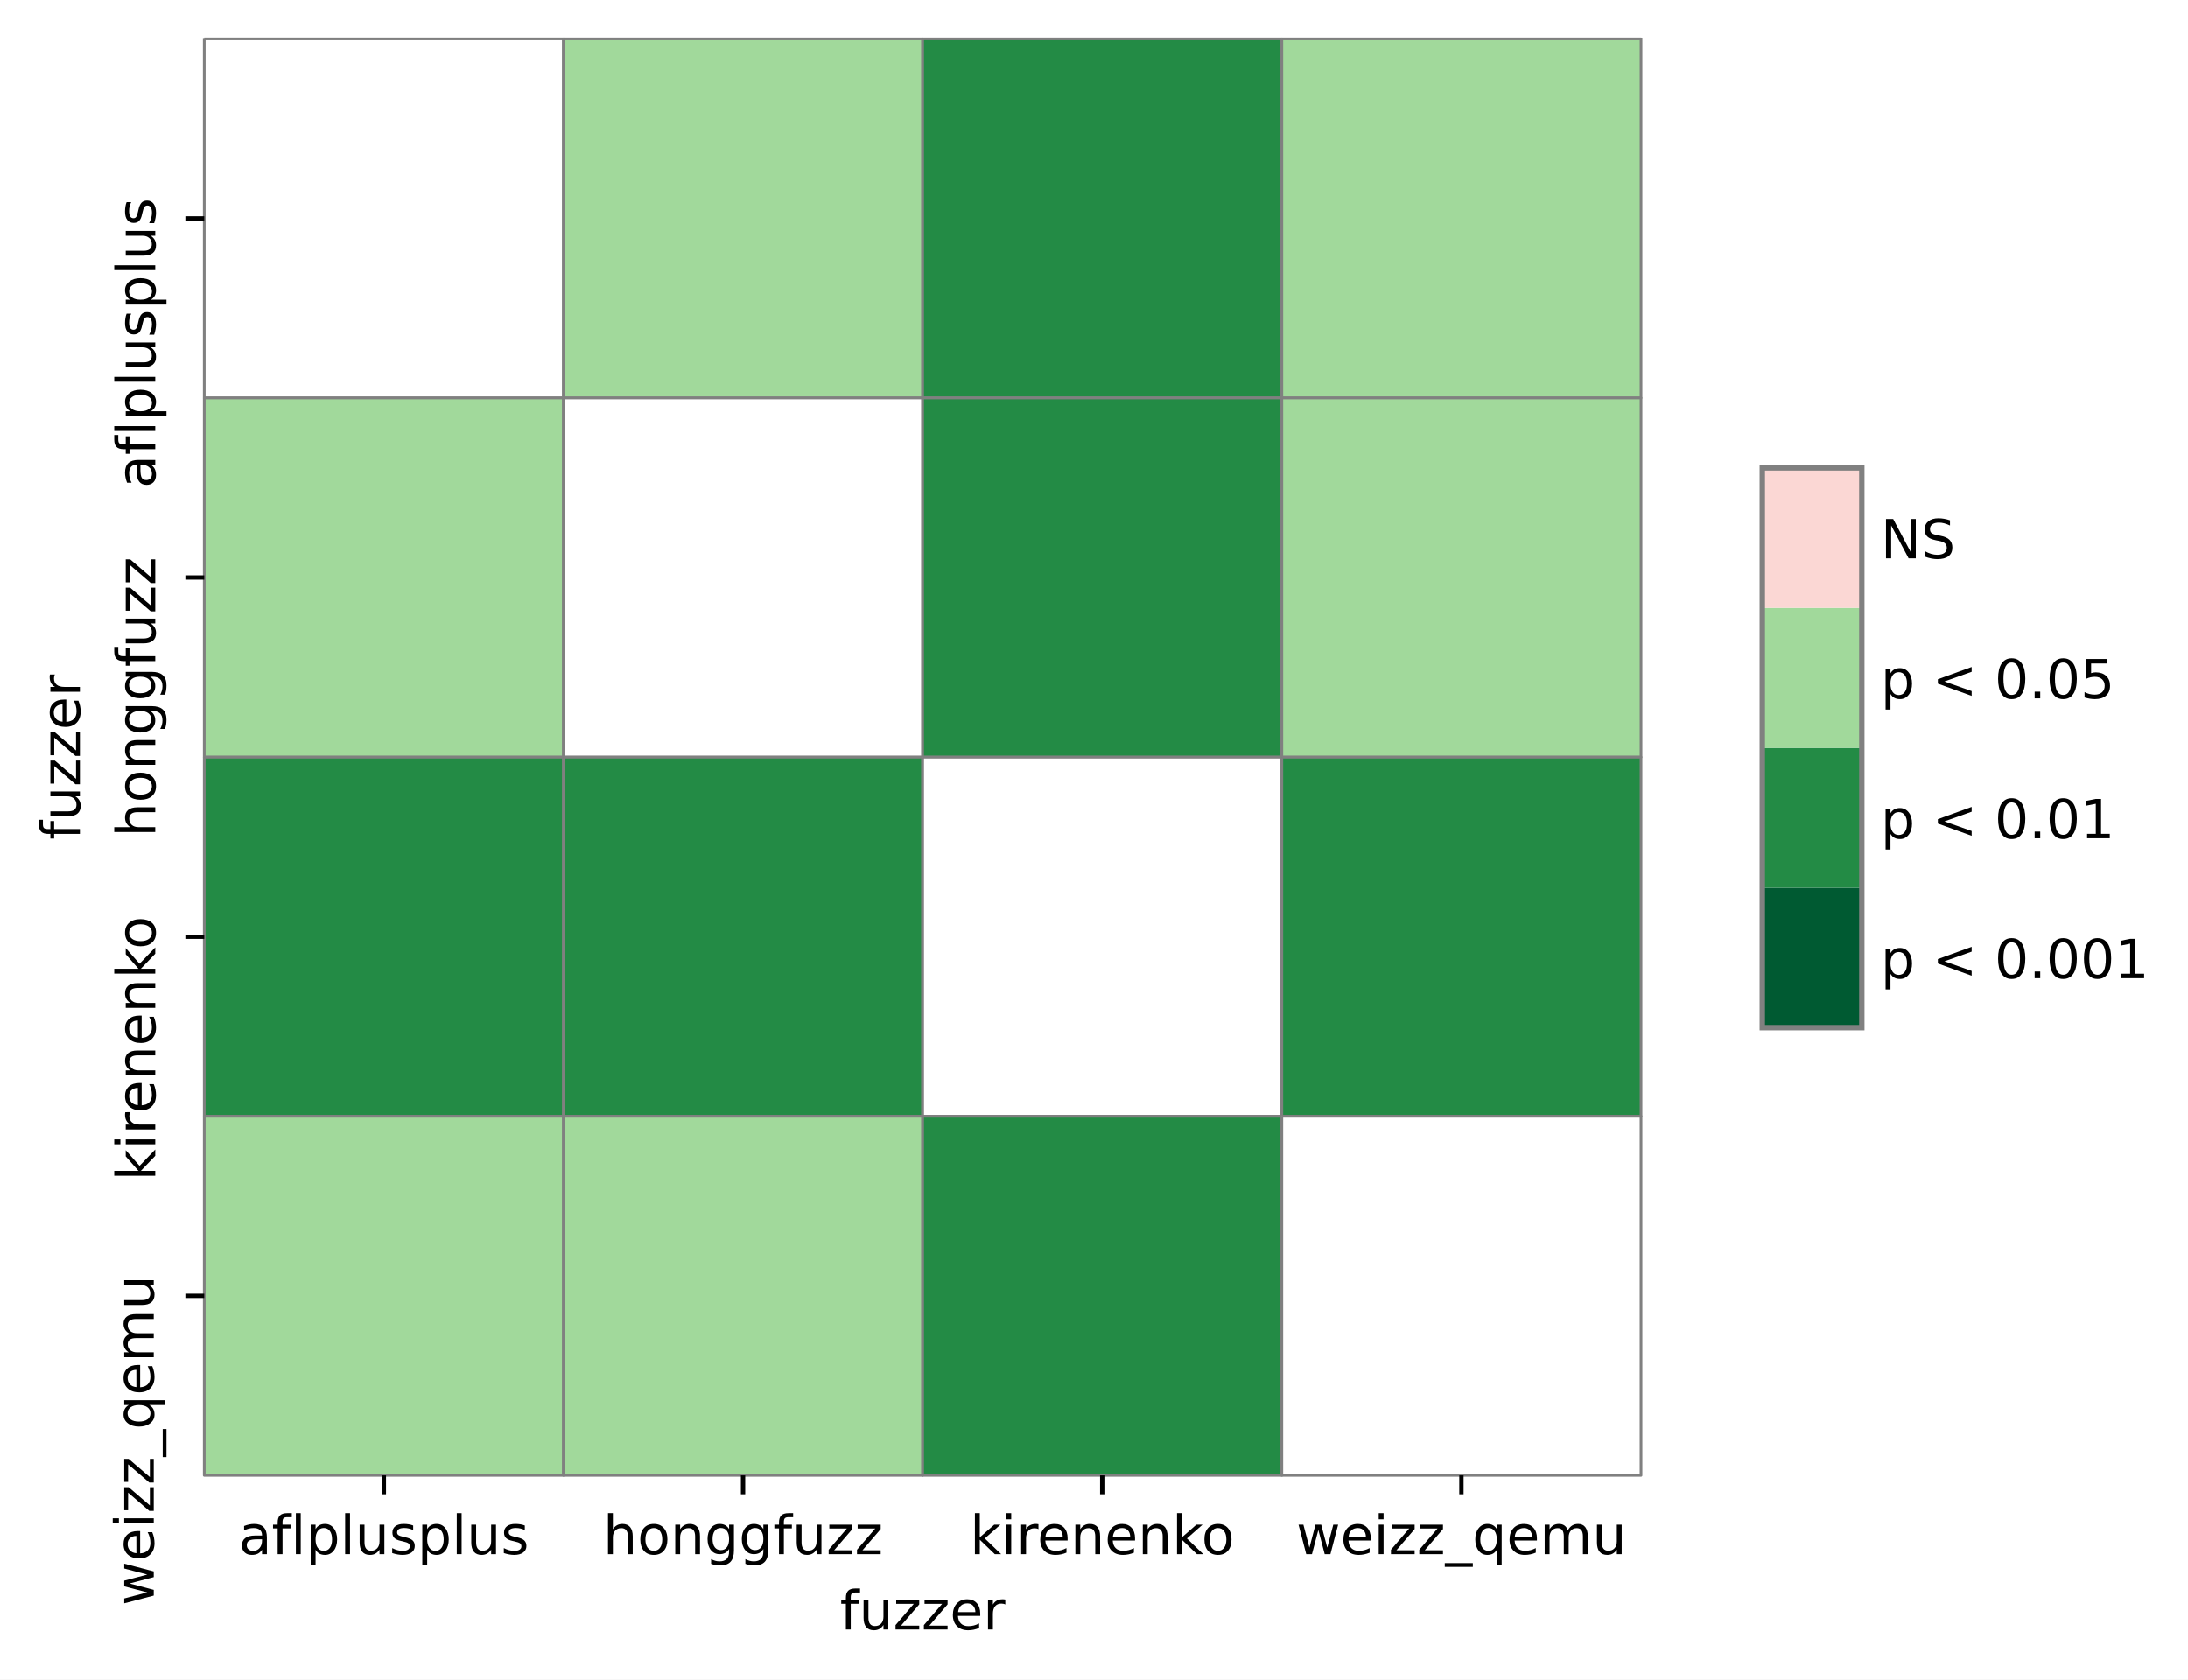
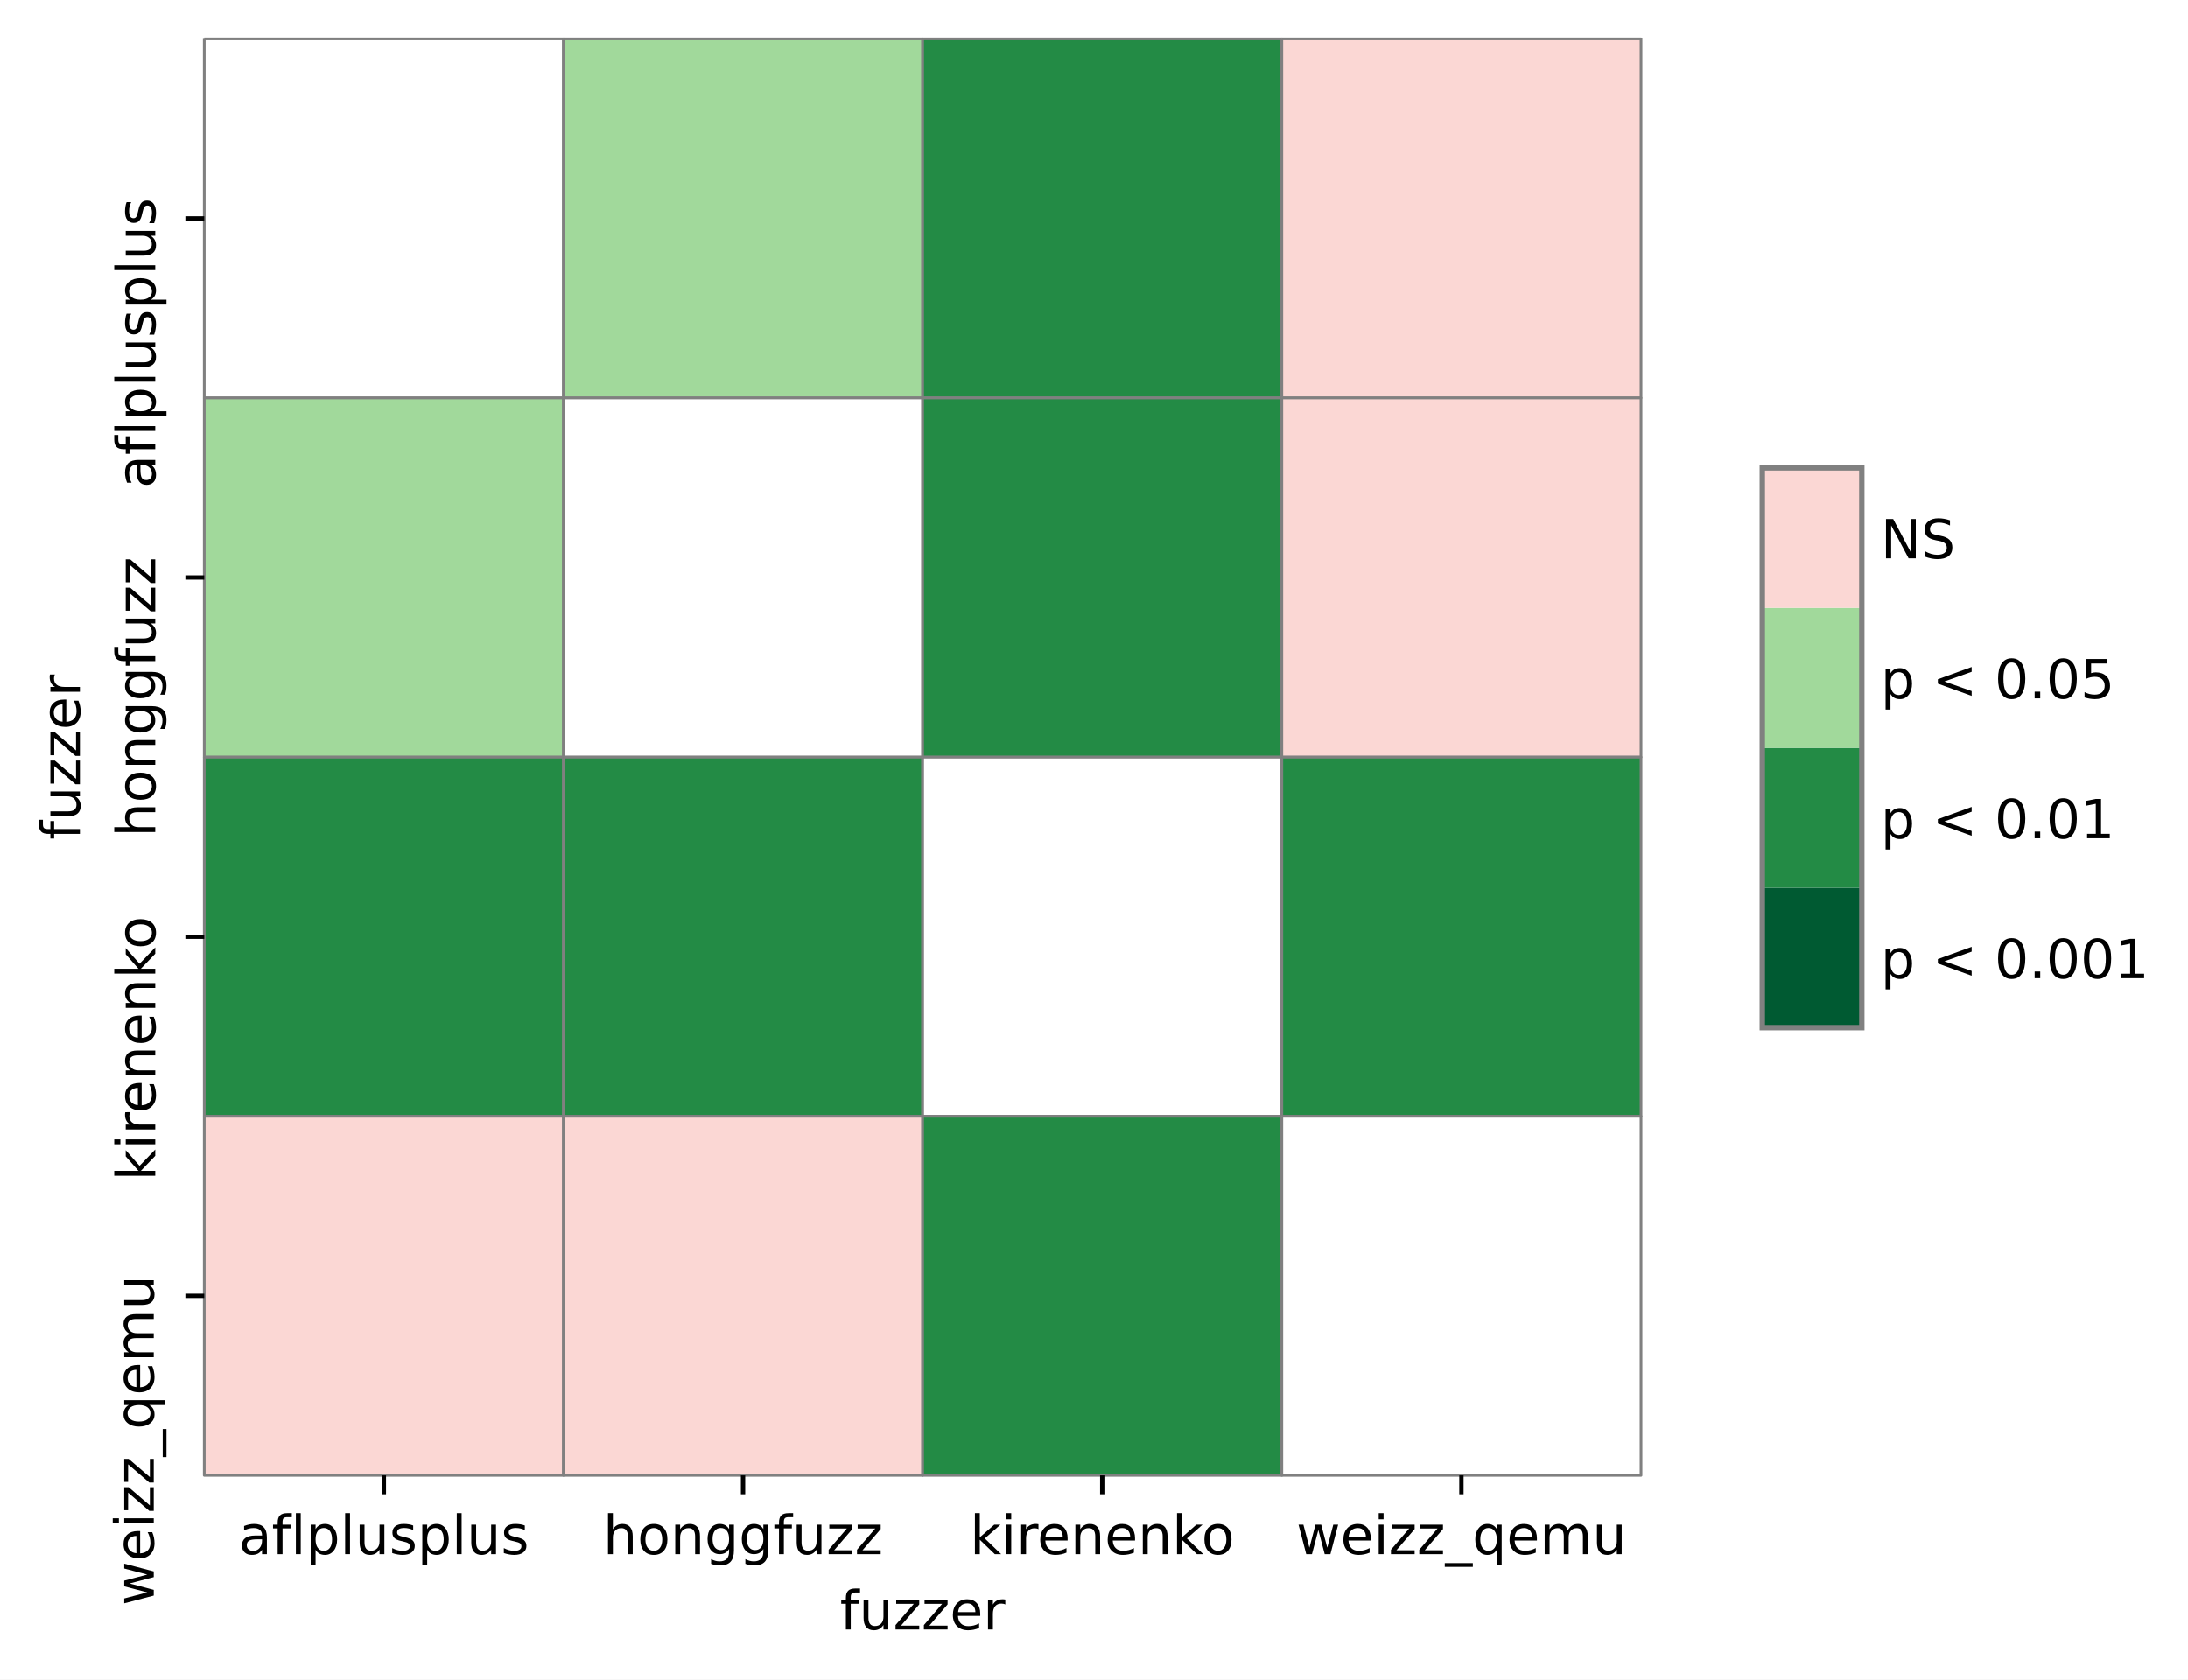
<svg xmlns="http://www.w3.org/2000/svg" xmlns:xlink="http://www.w3.org/1999/xlink" height="311.146pt" version="1.1" viewBox="0 0 405.255 311.146" width="405.255pt">
  <defs>
    <style type="text/css">*{stroke-linecap:butt;stroke-linejoin:round;}</style>
  </defs>
  <g id="figure_1">
    <g id="patch_1">
      <path d="M 0 311.146  L 405.255 311.146  L 405.255 0  L 0 0  z " style="fill:#ffffff;" />
    </g>
    <g id="axes_1">
      <g id="patch_2">
        <path d="M 37.834 273.312  L 303.946 273.312  L 303.946 7.2  L 37.834 7.2  z " style="fill:#ffffff;" />
      </g>
      <g id="QuadMesh_1">
        <path d="M 37.834 7.2  L 104.362 7.2  L 104.362 73.728  L 37.834 73.728  L 37.834 7.2  " style="fill:#ffffff;stroke:#808080;stroke-width:0.5;" />
        <path d="M 104.362 7.2  L 170.89 7.2  L 170.89 73.728  L 104.362 73.728  L 104.362 7.2  " style="fill:#a1d99b;stroke:#808080;stroke-width:0.5;" />
        <path d="M 170.89 7.2  L 237.418 7.2  L 237.418 73.728  L 170.89 73.728  L 170.89 7.2  " style="fill:#238b45;stroke:#808080;stroke-width:0.5;" />
-         <path d="M 237.418 7.2  L 303.946 7.2  L 303.946 73.728  L 237.418 73.728  L 237.418 7.2  " style="fill:#a1d99b;stroke:#808080;stroke-width:0.5;" />
+         <path d="M 237.418 7.2  L 303.946 7.2  L 303.946 73.728  L 237.418 73.728  L 237.418 7.2  " style="fill:#fbd7d4;stroke:#808080;stroke-width:0.5;" />
        <path d="M 37.834 73.728  L 104.362 73.728  L 104.362 140.256  L 37.834 140.256  L 37.834 73.728  " style="fill:#a1d99b;stroke:#808080;stroke-width:0.5;" />
        <path d="M 104.362 73.728  L 170.89 73.728  L 170.89 140.256  L 104.362 140.256  L 104.362 73.728  " style="fill:#ffffff;stroke:#808080;stroke-width:0.5;" />
        <path d="M 170.89 73.728  L 237.418 73.728  L 237.418 140.256  L 170.89 140.256  L 170.89 73.728  " style="fill:#238b45;stroke:#808080;stroke-width:0.5;" />
-         <path d="M 237.418 73.728  L 303.946 73.728  L 303.946 140.256  L 237.418 140.256  L 237.418 73.728  " style="fill:#a1d99b;stroke:#808080;stroke-width:0.5;" />
+         <path d="M 237.418 73.728  L 303.946 73.728  L 303.946 140.256  L 237.418 140.256  L 237.418 73.728  " style="fill:#fbd7d4;stroke:#808080;stroke-width:0.5;" />
        <path d="M 37.834 140.256  L 104.362 140.256  L 104.362 206.784  L 37.834 206.784  L 37.834 140.256  " style="fill:#238b45;stroke:#808080;stroke-width:0.5;" />
        <path d="M 104.362 140.256  L 170.89 140.256  L 170.89 206.784  L 104.362 206.784  L 104.362 140.256  " style="fill:#238b45;stroke:#808080;stroke-width:0.5;" />
        <path d="M 170.89 140.256  L 237.418 140.256  L 237.418 206.784  L 170.89 206.784  L 170.89 140.256  " style="fill:#ffffff;stroke:#808080;stroke-width:0.5;" />
        <path d="M 237.418 140.256  L 303.946 140.256  L 303.946 206.784  L 237.418 206.784  L 237.418 140.256  " style="fill:#238b45;stroke:#808080;stroke-width:0.5;" />
-         <path d="M 37.834 206.784  L 104.362 206.784  L 104.362 273.312  L 37.834 273.312  L 37.834 206.784  " style="fill:#a1d99b;stroke:#808080;stroke-width:0.5;" />
-         <path d="M 104.362 206.784  L 170.89 206.784  L 170.89 273.312  L 104.362 273.312  L 104.362 206.784  " style="fill:#a1d99b;stroke:#808080;stroke-width:0.5;" />
+         <path d="M 37.834 206.784  L 104.362 206.784  L 104.362 273.312  L 37.834 273.312  L 37.834 206.784  " style="fill:#fbd7d4;stroke:#808080;stroke-width:0.5;" />
+         <path d="M 104.362 206.784  L 170.89 206.784  L 170.89 273.312  L 104.362 273.312  L 104.362 206.784  " style="fill:#fbd7d4;stroke:#808080;stroke-width:0.5;" />
        <path d="M 170.89 206.784  L 237.418 206.784  L 237.418 273.312  L 170.89 273.312  L 170.89 206.784  " style="fill:#238b45;stroke:#808080;stroke-width:0.5;" />
        <path d="M 237.418 206.784  L 303.946 206.784  L 303.946 273.312  L 237.418 273.312  L 237.418 206.784  " style="fill:#ffffff;stroke:#808080;stroke-width:0.5;" />
      </g>
      <g id="matplotlib.axis_1">
        <g id="xtick_1">
          <g id="line2d_1">
            <defs>
-               <path d="M 0 0  L 0 3.5  " id="mca8857408d" style="stroke:#000000;stroke-width:0.8;" />
+               <path d="M 0 0  L 0 3.5  " id="m4b00bdb76d" style="stroke:#000000;stroke-width:0.8;" />
            </defs>
            <g>
-               <use style="stroke:#000000;stroke-width:0.8;" x="71.098" xlink:href="#mca8857408d" y="273.312" />
+               <use style="stroke:#000000;stroke-width:0.8;" x="71.098" xlink:href="#m4b00bdb76d" y="273.312" />
            </g>
          </g>
          <g id="text_1">
            <g transform="translate(44.21166 287.9104)scale(0.1 -0.1)">
              <defs>
                <path d="M 34.281 27.484  Q 23.391 27.484 19.188 25  Q 14.984 22.516 14.984 16.5  Q 14.984 11.719 18.141 8.906  Q 21.297 6.109 26.703 6.109  Q 34.188 6.109 38.703 11.406  Q 43.219 16.703 43.219 25.484  L 43.219 27.484  z M 52.203 31.203  L 52.203 0  L 43.219 0  L 43.219 8.297  Q 40.141 3.328 35.547 0.953  Q 30.953 -1.422 24.312 -1.422  Q 15.922 -1.422 10.953 3.297  Q 6 8.016 6 15.922  Q 6 25.141 12.172 29.828  Q 18.359 34.516 30.609 34.516  L 43.219 34.516  L 43.219 35.406  Q 43.219 41.609 39.141 45  Q 35.062 48.391 27.688 48.391  Q 23 48.391 18.547 47.266  Q 14.109 46.141 10.016 43.891  L 10.016 52.203  Q 14.938 54.109 19.578 55.047  Q 24.219 56 28.609 56  Q 40.484 56 46.344 49.844  Q 52.203 43.703 52.203 31.203  z " id="DejaVuSans-97" />
                <path d="M 37.109 75.984  L 37.109 68.5  L 28.516 68.5  Q 23.688 68.5 21.797 66.547  Q 19.922 64.594 19.922 59.516  L 19.922 54.688  L 34.719 54.688  L 34.719 47.703  L 19.922 47.703  L 19.922 0  L 10.891 0  L 10.891 47.703  L 2.297 47.703  L 2.297 54.688  L 10.891 54.688  L 10.891 58.5  Q 10.891 67.625 15.141 71.797  Q 19.391 75.984 28.609 75.984  z " id="DejaVuSans-102" />
                <path d="M 9.422 75.984  L 18.406 75.984  L 18.406 0  L 9.422 0  z " id="DejaVuSans-108" />
                <path d="M 18.109 8.203  L 18.109 -20.797  L 9.078 -20.797  L 9.078 54.688  L 18.109 54.688  L 18.109 46.391  Q 20.953 51.266 25.266 53.625  Q 29.594 56 35.594 56  Q 45.562 56 51.781 48.094  Q 58.016 40.188 58.016 27.297  Q 58.016 14.406 51.781 6.484  Q 45.562 -1.422 35.594 -1.422  Q 29.594 -1.422 25.266 0.953  Q 20.953 3.328 18.109 8.203  z M 48.688 27.297  Q 48.688 37.203 44.609 42.844  Q 40.531 48.484 33.406 48.484  Q 26.266 48.484 22.188 42.844  Q 18.109 37.203 18.109 27.297  Q 18.109 17.391 22.188 11.75  Q 26.266 6.109 33.406 6.109  Q 40.531 6.109 44.609 11.75  Q 48.688 17.391 48.688 27.297  z " id="DejaVuSans-112" />
                <path d="M 8.5 21.578  L 8.5 54.688  L 17.484 54.688  L 17.484 21.922  Q 17.484 14.156 20.5 10.266  Q 23.531 6.391 29.594 6.391  Q 36.859 6.391 41.078 11.031  Q 45.312 15.672 45.312 23.688  L 45.312 54.688  L 54.297 54.688  L 54.297 0  L 45.312 0  L 45.312 8.406  Q 42.047 3.422 37.719 1  Q 33.406 -1.422 27.688 -1.422  Q 18.266 -1.422 13.375 4.438  Q 8.5 10.297 8.5 21.578  z M 31.109 56  z " id="DejaVuSans-117" />
                <path d="M 44.281 53.078  L 44.281 44.578  Q 40.484 46.531 36.375 47.5  Q 32.281 48.484 27.875 48.484  Q 21.188 48.484 17.844 46.438  Q 14.5 44.391 14.5 40.281  Q 14.5 37.156 16.891 35.375  Q 19.281 33.594 26.516 31.984  L 29.594 31.297  Q 39.156 29.25 43.188 25.516  Q 47.219 21.781 47.219 15.094  Q 47.219 7.469 41.188 3.016  Q 35.156 -1.422 24.609 -1.422  Q 20.219 -1.422 15.453 -0.562  Q 10.688 0.297 5.422 2  L 5.422 11.281  Q 10.406 8.688 15.234 7.391  Q 20.062 6.109 24.812 6.109  Q 31.156 6.109 34.562 8.281  Q 37.984 10.453 37.984 14.406  Q 37.984 18.062 35.516 20.016  Q 33.062 21.969 24.703 23.781  L 21.578 24.516  Q 13.234 26.266 9.516 29.906  Q 5.812 33.547 5.812 39.891  Q 5.812 47.609 11.281 51.797  Q 16.75 56 26.812 56  Q 31.781 56 36.172 55.266  Q 40.578 54.547 44.281 53.078  z " id="DejaVuSans-115" />
              </defs>
              <use xlink:href="#DejaVuSans-97" />
              <use x="61.279" xlink:href="#DejaVuSans-102" />
              <use x="96.484" xlink:href="#DejaVuSans-108" />
              <use x="124.268" xlink:href="#DejaVuSans-112" />
              <use x="187.744" xlink:href="#DejaVuSans-108" />
              <use x="215.527" xlink:href="#DejaVuSans-117" />
              <use x="278.906" xlink:href="#DejaVuSans-115" />
              <use x="331.006" xlink:href="#DejaVuSans-112" />
              <use x="394.482" xlink:href="#DejaVuSans-108" />
              <use x="422.266" xlink:href="#DejaVuSans-117" />
              <use x="485.645" xlink:href="#DejaVuSans-115" />
            </g>
          </g>
        </g>
        <g id="xtick_2">
          <g id="line2d_2">
            <g>
-               <use style="stroke:#000000;stroke-width:0.8;" x="137.626" xlink:href="#mca8857408d" y="273.312" />
+               <use style="stroke:#000000;stroke-width:0.8;" x="137.626" xlink:href="#m4b00bdb76d" y="273.312" />
            </g>
          </g>
          <g id="text_2">
            <g transform="translate(111.7037 287.9104)scale(0.1 -0.1)">
              <defs>
                <path d="M 54.891 33.016  L 54.891 0  L 45.906 0  L 45.906 32.719  Q 45.906 40.484 42.875 44.328  Q 39.844 48.188 33.797 48.188  Q 26.516 48.188 22.312 43.547  Q 18.109 38.922 18.109 30.906  L 18.109 0  L 9.078 0  L 9.078 75.984  L 18.109 75.984  L 18.109 46.188  Q 21.344 51.125 25.703 53.562  Q 30.078 56 35.797 56  Q 45.219 56 50.047 50.172  Q 54.891 44.344 54.891 33.016  z " id="DejaVuSans-104" />
                <path d="M 30.609 48.391  Q 23.391 48.391 19.188 42.75  Q 14.984 37.109 14.984 27.297  Q 14.984 17.484 19.156 11.844  Q 23.344 6.203 30.609 6.203  Q 37.797 6.203 41.984 11.859  Q 46.188 17.531 46.188 27.297  Q 46.188 37.016 41.984 42.703  Q 37.797 48.391 30.609 48.391  z M 30.609 56  Q 42.328 56 49.016 48.375  Q 55.719 40.766 55.719 27.297  Q 55.719 13.875 49.016 6.219  Q 42.328 -1.422 30.609 -1.422  Q 18.844 -1.422 12.172 6.219  Q 5.516 13.875 5.516 27.297  Q 5.516 40.766 12.172 48.375  Q 18.844 56 30.609 56  z " id="DejaVuSans-111" />
                <path d="M 54.891 33.016  L 54.891 0  L 45.906 0  L 45.906 32.719  Q 45.906 40.484 42.875 44.328  Q 39.844 48.188 33.797 48.188  Q 26.516 48.188 22.312 43.547  Q 18.109 38.922 18.109 30.906  L 18.109 0  L 9.078 0  L 9.078 54.688  L 18.109 54.688  L 18.109 46.188  Q 21.344 51.125 25.703 53.562  Q 30.078 56 35.797 56  Q 45.219 56 50.047 50.172  Q 54.891 44.344 54.891 33.016  z " id="DejaVuSans-110" />
                <path d="M 45.406 27.984  Q 45.406 37.75 41.375 43.109  Q 37.359 48.484 30.078 48.484  Q 22.859 48.484 18.828 43.109  Q 14.797 37.75 14.797 27.984  Q 14.797 18.266 18.828 12.891  Q 22.859 7.516 30.078 7.516  Q 37.359 7.516 41.375 12.891  Q 45.406 18.266 45.406 27.984  z M 54.391 6.781  Q 54.391 -7.172 48.188 -13.984  Q 42 -20.797 29.203 -20.797  Q 24.469 -20.797 20.266 -20.094  Q 16.062 -19.391 12.109 -17.922  L 12.109 -9.188  Q 16.062 -11.328 19.922 -12.344  Q 23.781 -13.375 27.781 -13.375  Q 36.625 -13.375 41.016 -8.766  Q 45.406 -4.156 45.406 5.172  L 45.406 9.625  Q 42.625 4.781 38.281 2.391  Q 33.938 0 27.875 0  Q 17.828 0 11.672 7.656  Q 5.516 15.328 5.516 27.984  Q 5.516 40.672 11.672 48.328  Q 17.828 56 27.875 56  Q 33.938 56 38.281 53.609  Q 42.625 51.219 45.406 46.391  L 45.406 54.688  L 54.391 54.688  z " id="DejaVuSans-103" />
                <path d="M 5.516 54.688  L 48.188 54.688  L 48.188 46.484  L 14.406 7.172  L 48.188 7.172  L 48.188 0  L 4.297 0  L 4.297 8.203  L 38.094 47.516  L 5.516 47.516  z " id="DejaVuSans-122" />
              </defs>
              <use xlink:href="#DejaVuSans-104" />
              <use x="63.379" xlink:href="#DejaVuSans-111" />
              <use x="124.561" xlink:href="#DejaVuSans-110" />
              <use x="187.939" xlink:href="#DejaVuSans-103" />
              <use x="251.416" xlink:href="#DejaVuSans-103" />
              <use x="314.893" xlink:href="#DejaVuSans-102" />
              <use x="350.098" xlink:href="#DejaVuSans-117" />
              <use x="413.477" xlink:href="#DejaVuSans-122" />
              <use x="465.967" xlink:href="#DejaVuSans-122" />
            </g>
          </g>
        </g>
        <g id="xtick_3">
          <g id="line2d_3">
            <g>
-               <use style="stroke:#000000;stroke-width:0.8;" x="204.154" xlink:href="#mca8857408d" y="273.312" />
+               <use style="stroke:#000000;stroke-width:0.8;" x="204.154" xlink:href="#m4b00bdb76d" y="273.312" />
            </g>
          </g>
          <g id="text_3">
            <g transform="translate(179.663 287.9104)scale(0.1 -0.1)">
              <defs>
                <path d="M 9.078 75.984  L 18.109 75.984  L 18.109 31.109  L 44.922 54.688  L 56.391 54.688  L 27.391 29.109  L 57.625 0  L 45.906 0  L 18.109 26.703  L 18.109 0  L 9.078 0  z " id="DejaVuSans-107" />
                <path d="M 9.422 54.688  L 18.406 54.688  L 18.406 0  L 9.422 0  z M 9.422 75.984  L 18.406 75.984  L 18.406 64.594  L 9.422 64.594  z " id="DejaVuSans-105" />
                <path d="M 41.109 46.297  Q 39.594 47.172 37.812 47.578  Q 36.031 48 33.891 48  Q 26.266 48 22.188 43.047  Q 18.109 38.094 18.109 28.812  L 18.109 0  L 9.078 0  L 9.078 54.688  L 18.109 54.688  L 18.109 46.188  Q 20.953 51.172 25.484 53.578  Q 30.031 56 36.531 56  Q 37.453 56 38.578 55.875  Q 39.703 55.766 41.062 55.516  z " id="DejaVuSans-114" />
                <path d="M 56.203 29.594  L 56.203 25.203  L 14.891 25.203  Q 15.484 15.922 20.484 11.062  Q 25.484 6.203 34.422 6.203  Q 39.594 6.203 44.453 7.469  Q 49.312 8.734 54.109 11.281  L 54.109 2.781  Q 49.266 0.734 44.188 -0.344  Q 39.109 -1.422 33.891 -1.422  Q 20.797 -1.422 13.156 6.188  Q 5.516 13.812 5.516 26.812  Q 5.516 40.234 12.766 48.109  Q 20.016 56 32.328 56  Q 43.359 56 49.781 48.891  Q 56.203 41.797 56.203 29.594  z M 47.219 32.234  Q 47.125 39.594 43.094 43.984  Q 39.062 48.391 32.422 48.391  Q 24.906 48.391 20.391 44.141  Q 15.875 39.891 15.188 32.172  z " id="DejaVuSans-101" />
              </defs>
              <use xlink:href="#DejaVuSans-107" />
              <use x="57.91" xlink:href="#DejaVuSans-105" />
              <use x="85.693" xlink:href="#DejaVuSans-114" />
              <use x="124.557" xlink:href="#DejaVuSans-101" />
              <use x="186.08" xlink:href="#DejaVuSans-110" />
              <use x="249.459" xlink:href="#DejaVuSans-101" />
              <use x="310.982" xlink:href="#DejaVuSans-110" />
              <use x="374.361" xlink:href="#DejaVuSans-107" />
              <use x="428.646" xlink:href="#DejaVuSans-111" />
            </g>
          </g>
        </g>
        <g id="xtick_4">
          <g id="line2d_4">
            <g>
-               <use style="stroke:#000000;stroke-width:0.8;" x="270.682" xlink:href="#mca8857408d" y="273.312" />
+               <use style="stroke:#000000;stroke-width:0.8;" x="270.682" xlink:href="#m4b00bdb76d" y="273.312" />
            </g>
          </g>
          <g id="text_4">
            <g transform="translate(240.0894 287.9104)scale(0.1 -0.1)">
              <defs>
                <path d="M 4.203 54.688  L 13.188 54.688  L 24.422 12.016  L 35.594 54.688  L 46.188 54.688  L 57.422 12.016  L 68.609 54.688  L 77.594 54.688  L 63.281 0  L 52.688 0  L 40.922 44.828  L 29.109 0  L 18.5 0  z " id="DejaVuSans-119" />
                <path d="M 50.984 -16.609  L 50.984 -23.578  L -0.984 -23.578  L -0.984 -16.609  z " id="DejaVuSans-95" />
                <path d="M 14.797 27.297  Q 14.797 17.391 18.875 11.75  Q 22.953 6.109 30.078 6.109  Q 37.203 6.109 41.297 11.75  Q 45.406 17.391 45.406 27.297  Q 45.406 37.203 41.297 42.844  Q 37.203 48.484 30.078 48.484  Q 22.953 48.484 18.875 42.844  Q 14.797 37.203 14.797 27.297  z M 45.406 8.203  Q 42.578 3.328 38.25 0.953  Q 33.938 -1.422 27.875 -1.422  Q 17.969 -1.422 11.734 6.484  Q 5.516 14.406 5.516 27.297  Q 5.516 40.188 11.734 48.094  Q 17.969 56 27.875 56  Q 33.938 56 38.25 53.625  Q 42.578 51.266 45.406 46.391  L 45.406 54.688  L 54.391 54.688  L 54.391 -20.797  L 45.406 -20.797  z " id="DejaVuSans-113" />
                <path d="M 52 44.188  Q 55.375 50.25 60.062 53.125  Q 64.75 56 71.094 56  Q 79.641 56 84.281 50.016  Q 88.922 44.047 88.922 33.016  L 88.922 0  L 79.891 0  L 79.891 32.719  Q 79.891 40.578 77.094 44.375  Q 74.312 48.188 68.609 48.188  Q 61.625 48.188 57.562 43.547  Q 53.516 38.922 53.516 30.906  L 53.516 0  L 44.484 0  L 44.484 32.719  Q 44.484 40.625 41.703 44.406  Q 38.922 48.188 33.109 48.188  Q 26.219 48.188 22.156 43.531  Q 18.109 38.875 18.109 30.906  L 18.109 0  L 9.078 0  L 9.078 54.688  L 18.109 54.688  L 18.109 46.188  Q 21.188 51.219 25.484 53.609  Q 29.781 56 35.688 56  Q 41.656 56 45.828 52.969  Q 50 49.953 52 44.188  z " id="DejaVuSans-109" />
              </defs>
              <use xlink:href="#DejaVuSans-119" />
              <use x="81.787" xlink:href="#DejaVuSans-101" />
              <use x="143.311" xlink:href="#DejaVuSans-105" />
              <use x="171.094" xlink:href="#DejaVuSans-122" />
              <use x="223.584" xlink:href="#DejaVuSans-122" />
              <use x="276.074" xlink:href="#DejaVuSans-95" />
              <use x="326.074" xlink:href="#DejaVuSans-113" />
              <use x="389.551" xlink:href="#DejaVuSans-101" />
              <use x="451.074" xlink:href="#DejaVuSans-109" />
              <use x="548.486" xlink:href="#DejaVuSans-117" />
            </g>
          </g>
        </g>
        <g id="text_5">
          <g transform="translate(155.581 301.8667)scale(0.1 -0.1)">
            <use xlink:href="#DejaVuSans-102" />
            <use x="35.205" xlink:href="#DejaVuSans-117" />
            <use x="98.584" xlink:href="#DejaVuSans-122" />
            <use x="151.074" xlink:href="#DejaVuSans-122" />
            <use x="203.564" xlink:href="#DejaVuSans-101" />
            <use x="265.088" xlink:href="#DejaVuSans-114" />
          </g>
        </g>
      </g>
      <g id="matplotlib.axis_2">
        <g id="ytick_1">
          <g id="line2d_5">
            <defs>
-               <path d="M 0 0  L -3.5 0  " id="m66dec3785e" style="stroke:#000000;stroke-width:0.8;" />
+               <path d="M 0 0  L -3.5 0  " id="m252f134673" style="stroke:#000000;stroke-width:0.8;" />
            </defs>
            <g>
-               <use style="stroke:#000000;stroke-width:0.8;" x="37.834" xlink:href="#m66dec3785e" y="40.464" />
+               <use style="stroke:#000000;stroke-width:0.8;" x="37.834" xlink:href="#m252f134673" y="40.464" />
            </g>
          </g>
          <g id="text_6">
            <g transform="translate(28.75469 90.43822)rotate(-90)scale(0.1 -0.1)">
              <use xlink:href="#DejaVuSans-97" />
              <use x="61.279" xlink:href="#DejaVuSans-102" />
              <use x="96.484" xlink:href="#DejaVuSans-108" />
              <use x="124.268" xlink:href="#DejaVuSans-112" />
              <use x="187.744" xlink:href="#DejaVuSans-108" />
              <use x="215.527" xlink:href="#DejaVuSans-117" />
              <use x="278.906" xlink:href="#DejaVuSans-115" />
              <use x="331.006" xlink:href="#DejaVuSans-112" />
              <use x="394.482" xlink:href="#DejaVuSans-108" />
              <use x="422.266" xlink:href="#DejaVuSans-117" />
              <use x="485.645" xlink:href="#DejaVuSans-115" />
            </g>
          </g>
        </g>
        <g id="ytick_2">
          <g id="line2d_6">
            <g>
-               <use style="stroke:#000000;stroke-width:0.8;" x="37.834" xlink:href="#m66dec3785e" y="106.992" />
+               <use style="stroke:#000000;stroke-width:0.8;" x="37.834" xlink:href="#m252f134673" y="106.992" />
            </g>
          </g>
          <g id="text_7">
            <g transform="translate(28.75469 155.0381)rotate(-90)scale(0.1 -0.1)">
              <use xlink:href="#DejaVuSans-104" />
              <use x="63.379" xlink:href="#DejaVuSans-111" />
              <use x="124.561" xlink:href="#DejaVuSans-110" />
              <use x="187.939" xlink:href="#DejaVuSans-103" />
              <use x="251.416" xlink:href="#DejaVuSans-103" />
              <use x="314.893" xlink:href="#DejaVuSans-102" />
              <use x="350.098" xlink:href="#DejaVuSans-117" />
              <use x="413.477" xlink:href="#DejaVuSans-122" />
              <use x="465.967" xlink:href="#DejaVuSans-122" />
            </g>
          </g>
        </g>
        <g id="ytick_3">
          <g id="line2d_7">
            <g>
-               <use style="stroke:#000000;stroke-width:0.8;" x="37.834" xlink:href="#m66dec3785e" y="173.52" />
+               <use style="stroke:#000000;stroke-width:0.8;" x="37.834" xlink:href="#m252f134673" y="173.52" />
            </g>
          </g>
          <g id="text_8">
            <g transform="translate(28.75469 218.7036)rotate(-90)scale(0.1 -0.1)">
              <use xlink:href="#DejaVuSans-107" />
              <use x="57.91" xlink:href="#DejaVuSans-105" />
              <use x="85.693" xlink:href="#DejaVuSans-114" />
              <use x="124.557" xlink:href="#DejaVuSans-101" />
              <use x="186.08" xlink:href="#DejaVuSans-110" />
              <use x="249.459" xlink:href="#DejaVuSans-101" />
              <use x="310.982" xlink:href="#DejaVuSans-110" />
              <use x="374.361" xlink:href="#DejaVuSans-107" />
              <use x="428.646" xlink:href="#DejaVuSans-111" />
            </g>
          </g>
        </g>
        <g id="ytick_4">
          <g id="line2d_8">
            <g>
-               <use style="stroke:#000000;stroke-width:0.8;" x="37.834" xlink:href="#m66dec3785e" y="240.048" />
+               <use style="stroke:#000000;stroke-width:0.8;" x="37.834" xlink:href="#m252f134673" y="240.048" />
            </g>
          </g>
          <g id="text_9">
            <g transform="translate(28.47656 297.4347)rotate(-90)scale(0.1 -0.1)">
              <use xlink:href="#DejaVuSans-119" />
              <use x="81.787" xlink:href="#DejaVuSans-101" />
              <use x="143.311" xlink:href="#DejaVuSans-105" />
              <use x="171.094" xlink:href="#DejaVuSans-122" />
              <use x="223.584" xlink:href="#DejaVuSans-122" />
              <use x="276.074" xlink:href="#DejaVuSans-95" />
              <use x="326.074" xlink:href="#DejaVuSans-113" />
              <use x="389.551" xlink:href="#DejaVuSans-101" />
              <use x="451.074" xlink:href="#DejaVuSans-109" />
              <use x="548.486" xlink:href="#DejaVuSans-117" />
            </g>
          </g>
        </g>
        <g id="text_10">
          <g transform="translate(14.79844 155.5654)rotate(-90)scale(0.1 -0.1)">
            <use xlink:href="#DejaVuSans-102" />
            <use x="35.205" xlink:href="#DejaVuSans-117" />
            <use x="98.584" xlink:href="#DejaVuSans-122" />
            <use x="151.074" xlink:href="#DejaVuSans-122" />
            <use x="203.564" xlink:href="#DejaVuSans-101" />
            <use x="265.088" xlink:href="#DejaVuSans-114" />
          </g>
        </g>
      </g>
    </g>
    <g id="axes_2">
      <g id="patch_3">
-         <path clip-path="url(#pecbc02a381)" d="M 326.41 190.368  L 326.41 164.448  L 326.41 112.608  L 326.41 86.688  L 344.842 86.688  L 344.842 112.608  L 344.842 164.448  L 344.842 190.368  z " style="fill:#ffffff;stroke:#ffffff;stroke-linejoin:miter;stroke-width:0.01;" />
+         <path clip-path="url(#p75974282eb)" d="M 326.41 190.368  L 326.41 164.448  L 326.41 112.608  L 326.41 86.688  L 344.842 86.688  L 344.842 112.608  L 344.842 164.448  L 344.842 190.368  z " style="fill:#ffffff;stroke:#ffffff;stroke-linejoin:miter;stroke-width:0.01;" />
      </g>
      <g id="QuadMesh_2">
-         <path clip-path="url(#pecbc02a381)" d="M 326.41 190.368  L 344.842 190.368  L 344.842 164.448  L 326.41 164.448  L 326.41 190.368  " style="fill:#005a32;" />
-         <path clip-path="url(#pecbc02a381)" d="M 326.41 164.448  L 344.842 164.448  L 344.842 138.528  L 326.41 138.528  L 326.41 164.448  " style="fill:#238b45;" />
-         <path clip-path="url(#pecbc02a381)" d="M 326.41 138.528  L 344.842 138.528  L 344.842 112.608  L 326.41 112.608  L 326.41 138.528  " style="fill:#a1d99b;" />
-         <path clip-path="url(#pecbc02a381)" d="M 326.41 112.608  L 344.842 112.608  L 344.842 86.688  L 326.41 86.688  L 326.41 112.608  " style="fill:#fbd7d4;" />
+         <path clip-path="url(#p75974282eb)" d="M 326.41 190.368  L 344.842 190.368  L 344.842 164.448  L 326.41 164.448  L 326.41 190.368  " style="fill:#005a32;" />
+         <path clip-path="url(#p75974282eb)" d="M 326.41 164.448  L 344.842 164.448  L 344.842 138.528  L 326.41 138.528  L 326.41 164.448  " style="fill:#238b45;" />
+         <path clip-path="url(#p75974282eb)" d="M 326.41 138.528  L 344.842 138.528  L 344.842 112.608  L 326.41 112.608  L 326.41 138.528  " style="fill:#a1d99b;" />
+         <path clip-path="url(#p75974282eb)" d="M 326.41 112.608  L 344.842 112.608  L 344.842 86.688  L 326.41 86.688  L 326.41 112.608  " style="fill:#fbd7d4;" />
      </g>
      <g id="matplotlib.axis_3" />
      <g id="matplotlib.axis_4">
        <g id="ytick_5">
          <g id="line2d_9" />
          <g id="text_11">
            <g transform="translate(348.3424 181.2072)scale(0.1 -0.1)">
              <defs>
                <path id="DejaVuSans-32" />
                <path d="M 73.188 49.219  L 22.797 31.297  L 73.188 13.484  L 73.188 4.594  L 10.594 27.297  L 10.594 35.406  L 73.188 58.109  z " id="DejaVuSans-60" />
                <path d="M 31.781 66.406  Q 24.172 66.406 20.328 58.906  Q 16.5 51.422 16.5 36.375  Q 16.5 21.391 20.328 13.891  Q 24.172 6.391 31.781 6.391  Q 39.453 6.391 43.281 13.891  Q 47.125 21.391 47.125 36.375  Q 47.125 51.422 43.281 58.906  Q 39.453 66.406 31.781 66.406  z M 31.781 74.219  Q 44.047 74.219 50.516 64.516  Q 56.984 54.828 56.984 36.375  Q 56.984 17.969 50.516 8.266  Q 44.047 -1.422 31.781 -1.422  Q 19.531 -1.422 13.062 8.266  Q 6.594 17.969 6.594 36.375  Q 6.594 54.828 13.062 64.516  Q 19.531 74.219 31.781 74.219  z " id="DejaVuSans-48" />
                <path d="M 10.688 12.406  L 21 12.406  L 21 0  L 10.688 0  z " id="DejaVuSans-46" />
                <path d="M 12.406 8.297  L 28.516 8.297  L 28.516 63.922  L 10.984 60.406  L 10.984 69.391  L 28.422 72.906  L 38.281 72.906  L 38.281 8.297  L 54.391 8.297  L 54.391 0  L 12.406 0  z " id="DejaVuSans-49" />
              </defs>
              <use xlink:href="#DejaVuSans-112" />
              <use x="63.477" xlink:href="#DejaVuSans-32" />
              <use x="95.264" xlink:href="#DejaVuSans-60" />
              <use x="179.053" xlink:href="#DejaVuSans-32" />
              <use x="210.84" xlink:href="#DejaVuSans-48" />
              <use x="274.463" xlink:href="#DejaVuSans-46" />
              <use x="306.25" xlink:href="#DejaVuSans-48" />
              <use x="369.873" xlink:href="#DejaVuSans-48" />
              <use x="433.496" xlink:href="#DejaVuSans-49" />
            </g>
          </g>
        </g>
        <g id="ytick_6">
          <g id="line2d_10" />
          <g id="text_12">
            <g transform="translate(348.3424 155.2872)scale(0.1 -0.1)">
              <use xlink:href="#DejaVuSans-112" />
              <use x="63.477" xlink:href="#DejaVuSans-32" />
              <use x="95.264" xlink:href="#DejaVuSans-60" />
              <use x="179.053" xlink:href="#DejaVuSans-32" />
              <use x="210.84" xlink:href="#DejaVuSans-48" />
              <use x="274.463" xlink:href="#DejaVuSans-46" />
              <use x="306.25" xlink:href="#DejaVuSans-48" />
              <use x="369.873" xlink:href="#DejaVuSans-49" />
            </g>
          </g>
        </g>
        <g id="ytick_7">
          <g id="line2d_11" />
          <g id="text_13">
            <g transform="translate(348.3424 129.3672)scale(0.1 -0.1)">
              <defs>
                <path d="M 10.797 72.906  L 49.516 72.906  L 49.516 64.594  L 19.828 64.594  L 19.828 46.734  Q 21.969 47.469 24.109 47.828  Q 26.266 48.188 28.422 48.188  Q 40.625 48.188 47.75 41.5  Q 54.891 34.812 54.891 23.391  Q 54.891 11.625 47.562 5.094  Q 40.234 -1.422 26.906 -1.422  Q 22.312 -1.422 17.547 -0.641  Q 12.797 0.141 7.719 1.703  L 7.719 11.625  Q 12.109 9.234 16.797 8.062  Q 21.484 6.891 26.703 6.891  Q 35.156 6.891 40.078 11.328  Q 45.016 15.766 45.016 23.391  Q 45.016 31 40.078 35.438  Q 35.156 39.891 26.703 39.891  Q 22.75 39.891 18.812 39.016  Q 14.891 38.141 10.797 36.281  z " id="DejaVuSans-53" />
              </defs>
              <use xlink:href="#DejaVuSans-112" />
              <use x="63.477" xlink:href="#DejaVuSans-32" />
              <use x="95.264" xlink:href="#DejaVuSans-60" />
              <use x="179.053" xlink:href="#DejaVuSans-32" />
              <use x="210.84" xlink:href="#DejaVuSans-48" />
              <use x="274.463" xlink:href="#DejaVuSans-46" />
              <use x="306.25" xlink:href="#DejaVuSans-48" />
              <use x="369.873" xlink:href="#DejaVuSans-53" />
            </g>
          </g>
        </g>
        <g id="ytick_8">
          <g id="line2d_12" />
          <g id="text_14">
            <g transform="translate(348.3424 103.4472)scale(0.1 -0.1)">
              <defs>
                <path d="M 9.812 72.906  L 23.094 72.906  L 55.422 11.922  L 55.422 72.906  L 64.984 72.906  L 64.984 0  L 51.703 0  L 19.391 60.984  L 19.391 0  L 9.812 0  z " id="DejaVuSans-78" />
                <path d="M 53.516 70.516  L 53.516 60.891  Q 47.906 63.578 42.922 64.891  Q 37.938 66.219 33.297 66.219  Q 25.25 66.219 20.875 63.094  Q 16.5 59.969 16.5 54.203  Q 16.5 49.359 19.406 46.891  Q 22.312 44.438 30.422 42.922  L 36.375 41.703  Q 47.406 39.594 52.656 34.297  Q 57.906 29 57.906 20.125  Q 57.906 9.516 50.797 4.047  Q 43.703 -1.422 29.984 -1.422  Q 24.812 -1.422 18.969 -0.25  Q 13.141 0.922 6.891 3.219  L 6.891 13.375  Q 12.891 10.016 18.656 8.297  Q 24.422 6.594 29.984 6.594  Q 38.422 6.594 43.016 9.906  Q 47.609 13.234 47.609 19.391  Q 47.609 24.75 44.312 27.781  Q 41.016 30.812 33.5 32.328  L 27.484 33.5  Q 16.453 35.688 11.516 40.375  Q 6.594 45.062 6.594 53.422  Q 6.594 63.094 13.406 68.656  Q 20.219 74.219 32.172 74.219  Q 37.312 74.219 42.625 73.281  Q 47.953 72.359 53.516 70.516  z " id="DejaVuSans-83" />
              </defs>
              <use xlink:href="#DejaVuSans-78" />
              <use x="74.805" xlink:href="#DejaVuSans-83" />
            </g>
          </g>
        </g>
      </g>
      <g id="patch_4">
        <path d="M 326.41 190.368  L 326.41 164.448  L 326.41 112.608  L 326.41 86.688  L 344.842 86.688  L 344.842 112.608  L 344.842 164.448  L 344.842 190.368  z " style="fill:none;stroke:#808080;stroke-linejoin:miter;" />
      </g>
    </g>
  </g>
  <defs>
-     <clipPath id="pecbc02a381">
+     <clipPath id="p75974282eb">
      <rect height="103.68" width="18.432" x="326.41" y="86.688" />
    </clipPath>
  </defs>
</svg>
